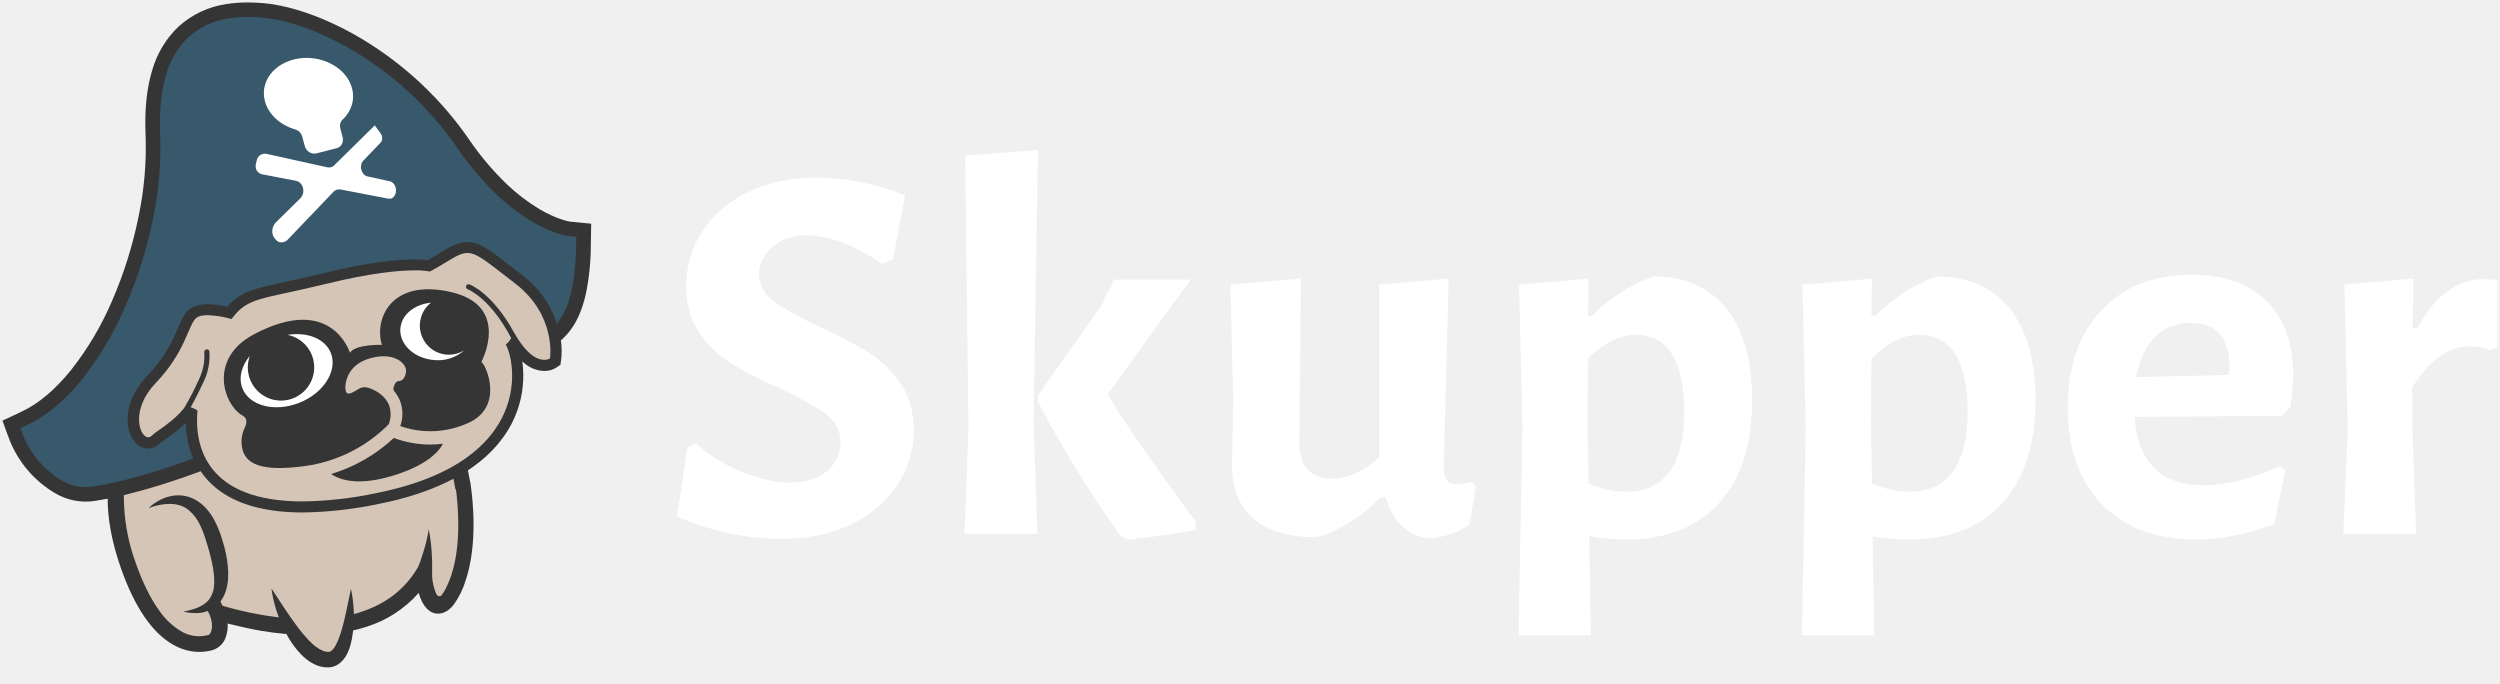
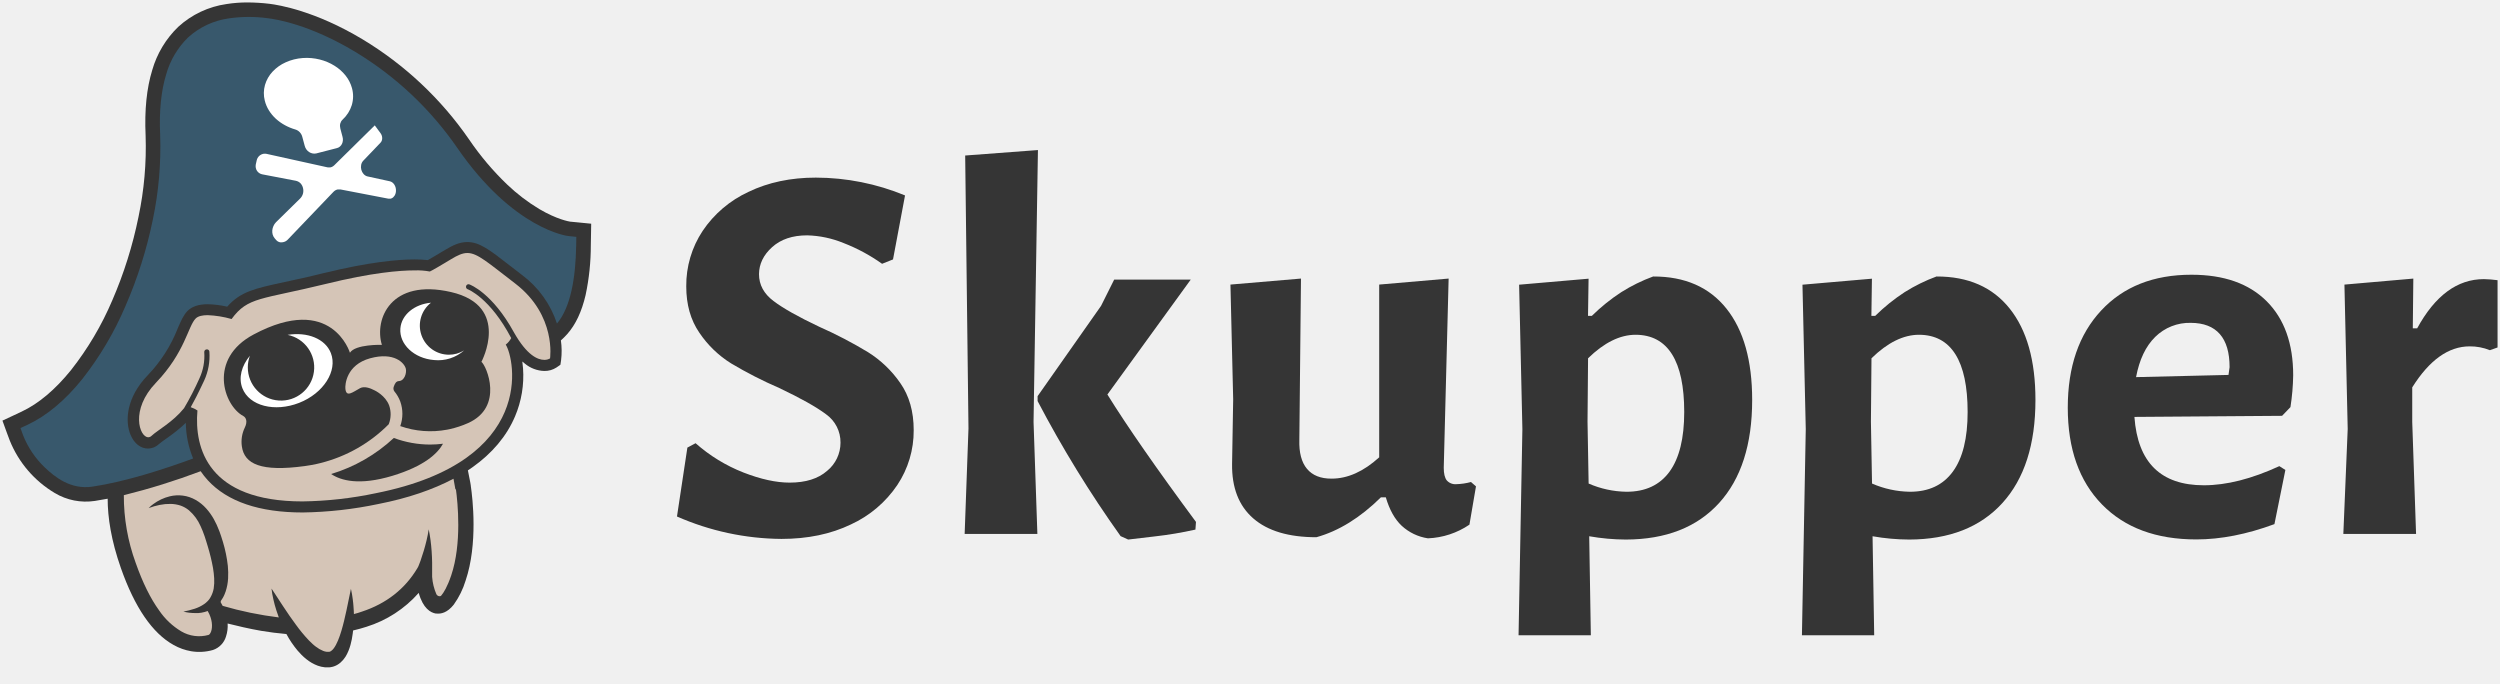
<svg xmlns="http://www.w3.org/2000/svg" id="artwork" viewBox="0 0 1024 280">
  <defs>
    <style>.cls-1{fill:#353535;}.cls-2{fill:#38586c;}.cls-3{fill:#d5c5b7;}.cls-4{fill:#fff;}</style>
  </defs>
  <path class="cls-1" d="M236.7,91.09l-3.21-.31c-.41-.07-5.33-.87-12.59-5.15a75,75,0,0,1-13.18-10.06,114.76,114.76,0,0,1-15.55-18.4,142.18,142.18,0,0,0-43.74-41.11c-19.37-11.6-34.06-14-38.1-14.51A79.54,79.54,0,0,0,101.4,1a53.66,53.66,0,0,0-8.62.66A37,37,0,0,0,73,11a39.87,39.87,0,0,0-10.64,17.7c-2.29,7.42-3.2,16.43-2.72,26.77a138.46,138.46,0,0,1-2.91,33.35A171.84,171.84,0,0,1,46,123a125.58,125.58,0,0,1-16.91,28.59c-6.47,8-13.27,13.74-20.21,17L5.89,170,1,172.28l1.85,5.09L4,180.44a44.26,44.26,0,0,0,18.43,21.5,24.74,24.74,0,0,0,16.43,3.24c1.72-.26,3.47-.57,5.24-.91,0,7.57,1.4,17,5.42,28.42,5.66,16.12,12.94,26.72,21.62,31.51a22.32,22.32,0,0,0,7.18,2.55,20.18,20.18,0,0,0,8.92-.52,8.32,8.32,0,0,0,5.33-5.52,14,14,0,0,0,.67-5.32c4,1,8.63,2.11,13.75,3,3.28.55,6.75,1,10.32,1.31a40,40,0,0,0,4.56,6.75c.53.62,1.08,1.23,1.67,1.81a22.29,22.29,0,0,0,1.9,1.7,16.7,16.7,0,0,0,4.72,2.71,12.06,12.06,0,0,0,2.92.66c.26,0,.52,0,.78,0h.39l.39,0H135a3.62,3.62,0,0,0,.46-.06,7.67,7.67,0,0,0,.93-.19,8,8,0,0,0,3.12-1.73,11,11,0,0,0,2-2.35,15.6,15.6,0,0,0,1.22-2.41,23.31,23.31,0,0,0,.82-2.39,33.08,33.08,0,0,0,.93-4.7q.09-.63.15-1.26c1.87-.43,3.69-.93,5.44-1.5a47.3,47.3,0,0,0,21.43-13.89c1.79,6.42,4.92,8.1,7,8.46l.33,0c1.75.19,4.39-.29,7.06-3.7a33.64,33.64,0,0,0,4.83-9.82c5.07-15,2.87-33.66,2.12-38.76h0s0-.09,0-.13c-.1-.65-.17-1.06-.19-1.17h0c-.21-1.19-.58-3.07-1-5.07.59-.39,1.17-.78,1.74-1.18,8.22-5.79,14.13-12.83,17.57-20.93a42.54,42.54,0,0,0,3.28-19.65c-.07-1-.17-1.9-.3-2.83.35.31.7.61,1.06.88a13,13,0,0,0,7.94,3,8.81,8.81,0,0,0,5-1.43l1.6-1.11.29-1.93a30.74,30.74,0,0,0-.09-8.06,29.14,29.14,0,0,0,2.62-2.6c3.45-3.91,5.91-9.16,7.51-16A97.62,97.62,0,0,0,242,100.41l.06-3.3.09-5.48Z" />
  <path class="cls-2" d="M232.82,96.68c-.22,0-22.42-2.58-45.54-36.14a136.32,136.32,0,0,0-41.9-39.38c-18.35-11-32-13.26-35.74-13.7a57.18,57.18,0,0,0-15.91.07A31.15,31.15,0,0,0,77.08,15.3a34,34,0,0,0-9,15.11C66,37.18,65.15,45.5,65.6,55.15a144.8,144.8,0,0,1-3,34.81A177.86,177.86,0,0,1,51.4,125.34a131.77,131.77,0,0,1-17.72,29.95c-7,8.71-14.54,15-22.29,18.65l-3,1.4,1.12,3.07a37.23,37.23,0,0,0,8.77,13c4.18,4,10.72,9.25,19.61,7.91,13.47-2,29.43-7.18,41.22-11.52a39.24,39.24,0,0,1-3-14.59,63.59,63.59,0,0,1-8,6.43c-1.23.88-2.39,1.71-3,2.25a6.49,6.49,0,0,1-4.48,1.84c-3,0-5.65-2.07-7.12-5.52-2.35-5.52-1.94-15.24,7-24.51a58.37,58.37,0,0,0,12.33-19.3c1.31-3,2.33-5.42,4.06-7.13s4.47-2.66,8.12-2.66a39.64,39.64,0,0,1,8.05,1c5.46-6.19,11.31-7.46,23.59-10.11,4.2-.91,9.42-2,15.81-3.61,19-4.65,30.77-5.63,37.33-5.63a46.81,46.81,0,0,1,5.44.28c1-.58,3.08-1.76,7.05-4.16,3.2-1.94,6-3.24,9.1-3.24,5,0,9,3.06,17.59,9.76,1.44,1.12,3.07,2.38,4.86,3.75a40.5,40.5,0,0,1,14.29,19.89c5.56-6.64,7.65-18.36,7.88-32.21l.05-3.31Z" />
  <path class="cls-3" d="M186.53,200.42c-.23-1.49-.5-2.95-.78-4.33-8.49,4.49-18.78,8-30.72,10.34A161.28,161.28,0,0,1,124,209.91c-17.75,0-30.84-4.44-38.89-13.2a32.86,32.86,0,0,1-2.92-3.7,281.17,281.17,0,0,1-31.47,9.82,79.94,79.94,0,0,0,4.86,27.73c2.83,8.05,6.07,14.62,9.64,19.53a28.79,28.79,0,0,0,9,8.5,14.4,14.4,0,0,0,11.2,1.48c.29-.09.74-.52,1.06-1.45.63-1.81.56-5-1.41-8.35h0a14,14,0,0,1-2.55.69l-1.27.15c-.43,0-.85,0-1.26,0a19.7,19.7,0,0,1-4.88-.59,39.47,39.47,0,0,0,4.59-1.17,15.06,15.06,0,0,0,3.94-1.93l.42-.31.39-.33a9.31,9.31,0,0,0,.72-.68,1.46,1.46,0,0,0,.16-.19l.16-.19.15-.18a1.39,1.39,0,0,0,.15-.19L86,245a1.27,1.27,0,0,0,.13-.19l.12-.21A11.12,11.12,0,0,0,87.54,241a19.89,19.89,0,0,0,.19-4.11,40.45,40.45,0,0,0-.49-4.3,78.17,78.17,0,0,0-2.12-8.74c-.22-.73-.43-1.47-.67-2.2l-.35-1.09-.17-.55-.18-.52a39.58,39.58,0,0,0-1.6-4A18.18,18.18,0,0,0,77.37,209,11.4,11.4,0,0,0,74,207.1a13.6,13.6,0,0,0-4.1-.7,20.81,20.81,0,0,0-4.46.41,29.1,29.1,0,0,0-4.55,1.3,13.52,13.52,0,0,1,1.85-1.61,18.85,18.85,0,0,1,6.81-3.21,14.69,14.69,0,0,1,5.35-.29,13.74,13.74,0,0,1,2.72.63,14.37,14.37,0,0,1,2.56,1.16,17.14,17.14,0,0,1,4.29,3.49,20.82,20.82,0,0,1,1.69,2.11c.52.73,1,1.48,1.42,2.24a34.25,34.25,0,0,1,2.17,4.7l.23.59.2.58.4,1.16c.13.38.25.78.37,1.17l.37,1.17a54.37,54.37,0,0,1,2,9.78,34.17,34.17,0,0,1,.11,5.17,20.66,20.66,0,0,1-1,5.3c-.16.44-.32.88-.5,1.31l-.3.64a6.35,6.35,0,0,1-.33.63,10.51,10.51,0,0,1-.86,1.34c0,.18,0,.34-.05.53.29.48.56,1,.81,1.46a145.68,145.68,0,0,0,23,4.74c-.36-1-.7-1.93-1-2.9-.24-.73-.45-1.46-.66-2.2s-.39-1.47-.55-2.22a38,38,0,0,1-.78-4.51c.86,1.27,1.67,2.54,2.49,3.79.41.63.81,1.26,1.22,1.88l1.22,1.85c1.63,2.47,3.27,4.89,5,7.2a63.07,63.07,0,0,0,5.35,6.49c.47.48,1,.94,1.44,1.39s1,.85,1.47,1.23a12.59,12.59,0,0,0,3,1.72,6,6,0,0,0,1.42.36l.34,0h.57l.17,0a1.88,1.88,0,0,0,.77-.37,4.89,4.89,0,0,0,1-1,11.57,11.57,0,0,0,.94-1.49c.3-.55.57-1.15.83-1.76a40.11,40.11,0,0,0,1.38-3.92c.82-2.72,1.47-5.57,2.1-8.46s1.18-5.82,1.82-8.8a43.2,43.2,0,0,1,.78,4.5c0,.37.09.75.13,1.13l.1,1.13c.07.76.12,1.52.16,2.28,0,.43,0,.87.05,1.3,1.12-.29,2.21-.61,3.28-1,10-3.29,17.65-9.28,22.72-17.8.07-.15.26-.44.33-.59s.14-.31.2-.48c.13-.32.27-.65.39-1l.38-1c.48-1.36.93-2.76,1.35-4.17s.8-2.83,1.14-4.28.63-2.9.85-4.38c.31,1.47.55,3,.75,4.46s.34,3,.45,4.54.18,3.05.2,4.6c0,.38,0,.77,0,1.16s0,.79,0,1.19c0,.19,0,.4,0,.6s0,.41,0,.62l0,2.3a21.67,21.67,0,0,0,1.73,7.07c.42.87,1.59,1.11,2,.59,1-1.17,2.52-3.62,4.09-8.27,4.42-13.07,2.65-29.93,1.93-35.24A.36.36,0,0,1,186.53,200.42Z" />
  <path class="cls-4" d="M124,23.77a22.06,22.06,0,0,1,7,.61,21,21,0,0,1,6,2.54,17.74,17.74,0,0,1,4.53,4,14.34,14.34,0,0,1,2.64,5.17,12.49,12.49,0,0,1-.09,7,12.94,12.94,0,0,1-1.48,3.18,14.2,14.2,0,0,1-2.36,2.82,2.85,2.85,0,0,0-.54.7,3.51,3.51,0,0,0-.34.85,3.82,3.82,0,0,0-.1,1,4.3,4.3,0,0,0,.14,1l.91,3.45a4.12,4.12,0,0,1,.13,1.51,3.88,3.88,0,0,1-.38,1.36,3.5,3.5,0,0,1-.83,1.07,2.92,2.92,0,0,1-1.21.63l-8.51,2.19a3.57,3.57,0,0,1-1.49,0,3.81,3.81,0,0,1-1.39-.56,4.28,4.28,0,0,1-1.13-1.08,4.38,4.38,0,0,1-.69-1.48l-1-3.71a4.33,4.33,0,0,0-.4-1,4.25,4.25,0,0,0-.64-.87,3.91,3.91,0,0,0-.83-.68,3.77,3.77,0,0,0-1-.44,20.87,20.87,0,0,1-4.27-1.77,18.82,18.82,0,0,1-3.69-2.63,16.19,16.19,0,0,1-2.82-3.39,13.87,13.87,0,0,1-1.7-4,12.35,12.35,0,0,1,.08-6.45,13.44,13.44,0,0,1,3.12-5.46,16.59,16.59,0,0,1,5.37-3.81A20.23,20.23,0,0,1,124,23.77Z" />
  <path class="cls-4" d="M153.51,51.35l2.39,3.25a3.41,3.41,0,0,1,.65,2,3,3,0,0,1-.17,1,2.29,2.29,0,0,1-.5.82l-7.07,7.39a3.37,3.37,0,0,0-.88,1.74,4.38,4.38,0,0,0,.07,2,4.1,4.1,0,0,0,.91,1.71,3.07,3.07,0,0,0,1.61,1l9.18,2a2.76,2.76,0,0,1,1.06.52,3.56,3.56,0,0,1,.82.94,4.54,4.54,0,0,1,.5,1.24,4.7,4.7,0,0,1,.1,1.41,4.26,4.26,0,0,1-.2,1,3.36,3.36,0,0,1-.4.83,3,3,0,0,1-.56.65,2.66,2.66,0,0,1-.7.42l-.3.1a1.67,1.67,0,0,1-.31,0,1.82,1.82,0,0,1-.33,0,1.86,1.86,0,0,1-.33,0L139.47,77.6l-.39,0h-.38a2.32,2.32,0,0,0-.38,0,2.66,2.66,0,0,0-.38.1,2.75,2.75,0,0,0-.36.15l-.35.19-.33.25a3.92,3.92,0,0,0-.31.28L117.91,98.1a4,4,0,0,1-.3.29l-.33.25c-.11.08-.23.14-.34.21l-.36.16a3.4,3.4,0,0,1-.94.23,3.22,3.22,0,0,1-.93,0,3.12,3.12,0,0,1-.88-.33,2.92,2.92,0,0,1-.74-.63l-.56-.64a4.15,4.15,0,0,1-.83-1.53,4.88,4.88,0,0,1-.17-1.75,5.4,5.4,0,0,1,.46-1.75A5,5,0,0,1,113.07,91l9.83-9.65a4.51,4.51,0,0,0,1.21-2.09,4.63,4.63,0,0,0,0-2.25,4.33,4.33,0,0,0-1-1.91,3.8,3.8,0,0,0-2-1.07l-13.58-2.6A3.39,3.39,0,0,1,105.28,70a3.51,3.51,0,0,1-.51-1.25,3.67,3.67,0,0,1,0-1.4l.38-1.69a3.06,3.06,0,0,1,.36-.94,3.38,3.38,0,0,1,.58-.77,3.27,3.27,0,0,1,.77-.57,3.44,3.44,0,0,1,.89-.35c.12,0,.24-.05.37-.06s.25,0,.38,0l.38,0,.39.07L134,68.51l.4.07h.39a2.58,2.58,0,0,0,.39,0l.38-.08.36-.13a2.91,2.91,0,0,0,.35-.18,3.62,3.62,0,0,0,.32-.22,3.88,3.88,0,0,0,.31-.26Z" />
  <path class="cls-3" d="M225.3,146.8a4.4,4.4,0,0,1-2.37.6c-2.58,0-7.06-1.75-12.41-11.24h0c-8.82-16.1-17.86-19.53-18.25-19.67a1,1,0,0,0-1.34.63,1.06,1.06,0,0,0,.63,1.36c.09,0,9.16,3.48,17.83,20v0a8.16,8.16,0,0,1-2.24,2.67c3.64,5.68,12.94,47.67-53.08,60.84a155.61,155.61,0,0,1-30.2,3.39c-38.65,0-44.35-21.77-43-37.25a10.8,10.8,0,0,0-2.75-1.34c1.11-1.94,2.86-5.26,5.5-10.89a24.19,24.19,0,0,0,2.15-11.8,1,1,0,0,0-1.11-1,1.05,1.05,0,0,0-1,1.12A21.79,21.79,0,0,1,81.68,155a118.48,118.48,0,0,1-6.29,12.19h0c-4.57,5.69-10.85,9-13.31,11.32a1.94,1.94,0,0,1-1.35.59c-3.59,0-7.52-11.22,3.13-22.31,12-12.53,13.12-23.2,16.31-26.35,1-1,2.86-1.35,4.91-1.35a41.51,41.51,0,0,1,9.78,1.58c6.69-9.15,12-7.85,38.75-14.41,18.61-4.57,30-5.51,36.25-5.51a28.82,28.82,0,0,1,6.18.46h0s.63-.13,8.66-5c2.77-1.68,4.74-2.58,6.74-2.58,4.12,0,8.3,3.85,19.68,12.57C228,129.2,225.3,146.8,225.3,146.8Z" />
  <path class="cls-1" d="M197.19,148.21s12.26-22.9-12.47-28.59-31.5,11.18-28.3,21.63c0,0-10.86-.33-13.09,3.24,0,0-7.42-24.53-39.4-7.51-18.85,10-12.34,29.1-4.29,33.42,1.15.62,1.85,2.24.63,4.74a13.31,13.31,0,0,0-1.21,7.67c1,7.3,7.9,10.53,25.78,8.09,1.73-.23,3.39-.54,5-.89l.38-.09,1.16-.28a59.75,59.75,0,0,0,27.85-15.88,11.11,11.11,0,0,0,.18-7.65c-1.55-4.17-5.89-6.17-5.93-6.19v0c-2-1.06-4.35-1.82-6-.92-3.12,1.69-5.59,3.83-6,.34-.21-1.63.3-9.89,10.13-12.59s14.09,1.94,14.63,4.33c.36,1.63-.52,4.87-2.8,5-1.24.06-1.72,1.08-2.15,2.3a2,2,0,0,0,.23,1.9,14.41,14.41,0,0,1,2.43,4.18,15,15,0,0,1,0,10.07A37.06,37.06,0,0,0,183.09,176l.46-.09.62-.13a39.16,39.16,0,0,0,7.51-2.47C206.52,166.71,199.3,149.82,197.19,148.21Z" />
  <path class="cls-1" d="M176.2,182.09a42.6,42.6,0,0,1-14.89-2.7,65.39,65.39,0,0,1-25.68,14.77c4,2.68,11.5,4.82,25.08.74,13.17-4,18.57-9.19,20.75-13.15A42.35,42.35,0,0,1,176.2,182.09Z" />
  <path class="cls-4" d="M135.53,144.63c-2.31-5.91-9.66-8.77-17.72-7.47a13.6,13.6,0,1,1-16.31,13.32,13.72,13.72,0,0,1,.86-4.77c-3.41,4.13-4.75,9-3.08,13.3,2.83,7.26,13.24,9.92,23.25,6S138.36,151.89,135.53,144.63Z" />
  <path class="cls-4" d="M183.87,145.29a11.92,11.92,0,0,1-7.34-21.3c-6.73.6-12.08,4.9-12.54,10.54-.53,6.49,5.63,12.28,13.76,12.94a16.09,16.09,0,0,0,12.35-3.94A11.78,11.78,0,0,1,183.87,145.29Z" />
-   <path class="cls-4" d="M370.7,80.05l-4.92,26.21-4.48,1.79a72,72,0,0,0-15.8-8.51,42,42,0,0,0-14.89-3.14q-9,0-14.34,4.82t-5.38,11.08q0,6.51,5.94,11t18.71,10.53a177.41,177.41,0,0,1,20,10.42,45.29,45.29,0,0,1,13.22,12.65q5.49,7.85,5.49,19.27a40,40,0,0,1-6.72,22.51,46.16,46.16,0,0,1-19,16.13q-12.33,5.93-28.45,5.93a108.13,108.13,0,0,1-42.79-9.18l4.26-28.22,3.36-1.8a65.88,65.88,0,0,0,19.6,12q10.64,4.14,18.93,4.14,9.85,0,15.34-4.81a14.85,14.85,0,0,0,5.49-11.54,14,14,0,0,0-5.93-11.65q-5.94-4.47-19.16-10.75a171,171,0,0,1-19.71-10.08,43.19,43.19,0,0,1-13-12.55q-5.39-7.83-5.38-19a40.38,40.38,0,0,1,6.72-22.73,45.64,45.64,0,0,1,18.82-16q12.09-5.82,27.55-5.82A96,96,0,0,1,370.7,80.05Z" />
-   <path class="cls-4" d="M423.34,172.79l1.57,45.92H395.12l1.57-43.23L395.34,63.7l29.8-2.24Zm30.25-11.2q12.09,19.49,36.28,52.19l-.22,3.14a155.54,155.54,0,0,1-16.69,2.8L462.1,221,459,219.6a473.14,473.14,0,0,1-34-55.33v-2l26-37,5.37-10.75h31.36Z" />
-   <path class="cls-4" d="M604.56,199.22l-2.68,15.68a32.55,32.55,0,0,1-17,5.6,20.22,20.22,0,0,1-10.75-5.15q-4.26-4-6.5-11.65h-2q-12.76,12.56-26.44,16.35-17,0-25.87-7.73T504.66,190l.45-26.44-1.12-47,28.89-2.46-.67,66.08q-.23,7.84,3.14,11.87t10.08,4q9.86,0,19.49-8.73V116.56l28.44-2.46-2,77.5q0,3.59,1.23,5.16a4.69,4.69,0,0,0,3.92,1.56,25.56,25.56,0,0,0,6-.89Z" />
-   <path class="cls-4" d="M707.16,126.42q10.53,13.21,10.53,37.41,0,27.33-13.56,42.22T665.94,221a88.54,88.54,0,0,1-15-1.35l.67,40.55H622l1.57-84.45-1.34-59.14,28.45-2.46-.23,15.23h1.57a77.18,77.18,0,0,1,12.1-9.74,69.48,69.48,0,0,1,13-6.39Q696.63,113.2,707.16,126.42Zm-23.3,66.75q6-8.28,6-24.42,0-15.67-5-23.63t-14.9-8q-9.63,0-19.49,9.63l-.22,26,.45,25.31a40.13,40.13,0,0,0,15.45,3.36Q677.82,201.46,683.86,193.17Z" />
-   <path class="cls-4" d="M823.19,126.42q10.53,13.21,10.53,37.41,0,27.33-13.55,42.22T782,221a88.33,88.33,0,0,1-15-1.35l.67,40.55H738.07l1.57-84.45-1.35-59.14,28.45-2.46-.22,15.23h1.57a77.14,77.14,0,0,1,12.09-9.74,69.48,69.48,0,0,1,13-6.39Q812.67,113.2,823.19,126.42Zm-23.3,66.75q6.06-8.28,6.05-24.42,0-15.67-5-23.63t-14.89-8q-9.64,0-19.49,9.63l-.23,26,.45,25.31a40.18,40.18,0,0,0,15.46,3.36Q793.84,201.46,799.89,193.17Z" />
-   <path class="cls-4" d="M934.74,170.32l-60.48.45q2,28,28.45,28,13.89,0,30.91-7.84l2.47,1.57-4.48,22.18q-17,6.27-32,6.27-24.65,0-38.65-14.34t-14-39.65q0-25.08,13.67-39.76t37-14.67q19.94,0,30.8,10.86t10.86,30.36a94.64,94.64,0,0,1-1.12,13Zm-21.5-19.93q0-9-4-13.56t-11.87-4.59A20,20,0,0,0,882.77,138q-5.82,5.72-7.84,16.47l37.86-.9Z" />
-   <path class="cls-4" d="M1023,114.77v27.55l-3.14,1.12a21.65,21.65,0,0,0-8.28-1.57q-13,0-23.53,16.8v14.12l1.57,45.92H959.83l1.79-43-1.34-59.14,28.22-2.46-.22,20.38h1.79q11-20.16,27.33-20.16A48,48,0,0,1,1023,114.77Z" />
+   <path class="cls-1" d="M370.7,80.05l-4.92,26.21-4.48,1.79a72,72,0,0,0-15.8-8.51,42,42,0,0,0-14.89-3.14q-9,0-14.34,4.82t-5.38,11.08q0,6.51,5.94,11t18.71,10.53a177.41,177.41,0,0,1,20,10.42,45.29,45.29,0,0,1,13.22,12.65q5.49,7.85,5.49,19.27a40,40,0,0,1-6.72,22.51,46.16,46.16,0,0,1-19,16.13q-12.33,5.93-28.45,5.93a108.13,108.13,0,0,1-42.79-9.18l4.26-28.22,3.36-1.8a65.88,65.88,0,0,0,19.6,12q10.64,4.14,18.93,4.14,9.85,0,15.34-4.81a14.85,14.85,0,0,0,5.49-11.54,14,14,0,0,0-5.93-11.65q-5.94-4.47-19.16-10.75a171,171,0,0,1-19.71-10.08,43.19,43.19,0,0,1-13-12.55q-5.39-7.83-5.38-19a40.38,40.38,0,0,1,6.72-22.73,45.64,45.64,0,0,1,18.82-16q12.09-5.82,27.55-5.82A96,96,0,0,1,370.7,80.05Z" />
+   <path class="cls-1" d="M423.34,172.79l1.57,45.92H395.12l1.57-43.23L395.34,63.7l29.8-2.24Zm30.25-11.2q12.09,19.49,36.28,52.19l-.22,3.14a155.54,155.54,0,0,1-16.69,2.8L462.1,221,459,219.6a473.14,473.14,0,0,1-34-55.33v-2l26-37,5.37-10.75h31.36Z" />
+   <path class="cls-1" d="M604.56,199.22l-2.68,15.68a32.55,32.55,0,0,1-17,5.6,20.22,20.22,0,0,1-10.75-5.15q-4.26-4-6.5-11.65h-2q-12.76,12.56-26.44,16.35-17,0-25.87-7.73T504.66,190l.45-26.44-1.12-47,28.89-2.46-.67,66.08q-.23,7.84,3.14,11.87t10.08,4q9.86,0,19.49-8.73V116.56l28.44-2.46-2,77.5q0,3.59,1.23,5.16a4.69,4.69,0,0,0,3.92,1.56,25.56,25.56,0,0,0,6-.89Z" />
+   <path class="cls-1" d="M707.16,126.42q10.53,13.21,10.53,37.41,0,27.33-13.56,42.22T665.94,221a88.54,88.54,0,0,1-15-1.35l.67,40.55H622l1.57-84.45-1.34-59.14,28.45-2.46-.23,15.23h1.57a77.18,77.18,0,0,1,12.1-9.74,69.48,69.48,0,0,1,13-6.39Q696.63,113.2,707.16,126.42Zm-23.3,66.75q6-8.28,6-24.42,0-15.67-5-23.63t-14.9-8q-9.63,0-19.49,9.63l-.22,26,.45,25.31a40.13,40.13,0,0,0,15.45,3.36Q677.82,201.46,683.86,193.17Z" />
+   <path class="cls-1" d="M823.19,126.42q10.53,13.21,10.53,37.41,0,27.33-13.55,42.22T782,221a88.33,88.33,0,0,1-15-1.35l.67,40.55H738.07l1.57-84.45-1.35-59.14,28.45-2.46-.22,15.23h1.57a77.14,77.14,0,0,1,12.09-9.74,69.48,69.48,0,0,1,13-6.39Q812.67,113.2,823.19,126.42Zm-23.3,66.75q6.06-8.28,6.05-24.42,0-15.67-5-23.63t-14.89-8q-9.64,0-19.49,9.63l-.23,26,.45,25.31a40.18,40.18,0,0,0,15.46,3.36Q793.84,201.46,799.89,193.17Z" />
+   <path class="cls-1" d="M934.74,170.32l-60.48.45q2,28,28.45,28,13.89,0,30.91-7.84l2.47,1.57-4.48,22.18q-17,6.27-32,6.27-24.65,0-38.65-14.34t-14-39.65q0-25.08,13.67-39.76t37-14.67q19.94,0,30.8,10.86t10.86,30.36a94.64,94.64,0,0,1-1.12,13Zm-21.5-19.93q0-9-4-13.56t-11.87-4.59A20,20,0,0,0,882.77,138q-5.82,5.72-7.84,16.47l37.86-.9Z" />
+   <path class="cls-1" d="M1023,114.77v27.55l-3.14,1.12a21.65,21.65,0,0,0-8.28-1.57q-13,0-23.53,16.8v14.12l1.57,45.92H959.83l1.79-43-1.34-59.14,28.22-2.46-.22,20.38h1.79q11-20.16,27.33-20.16A48,48,0,0,1,1023,114.77Z" />
</svg>
